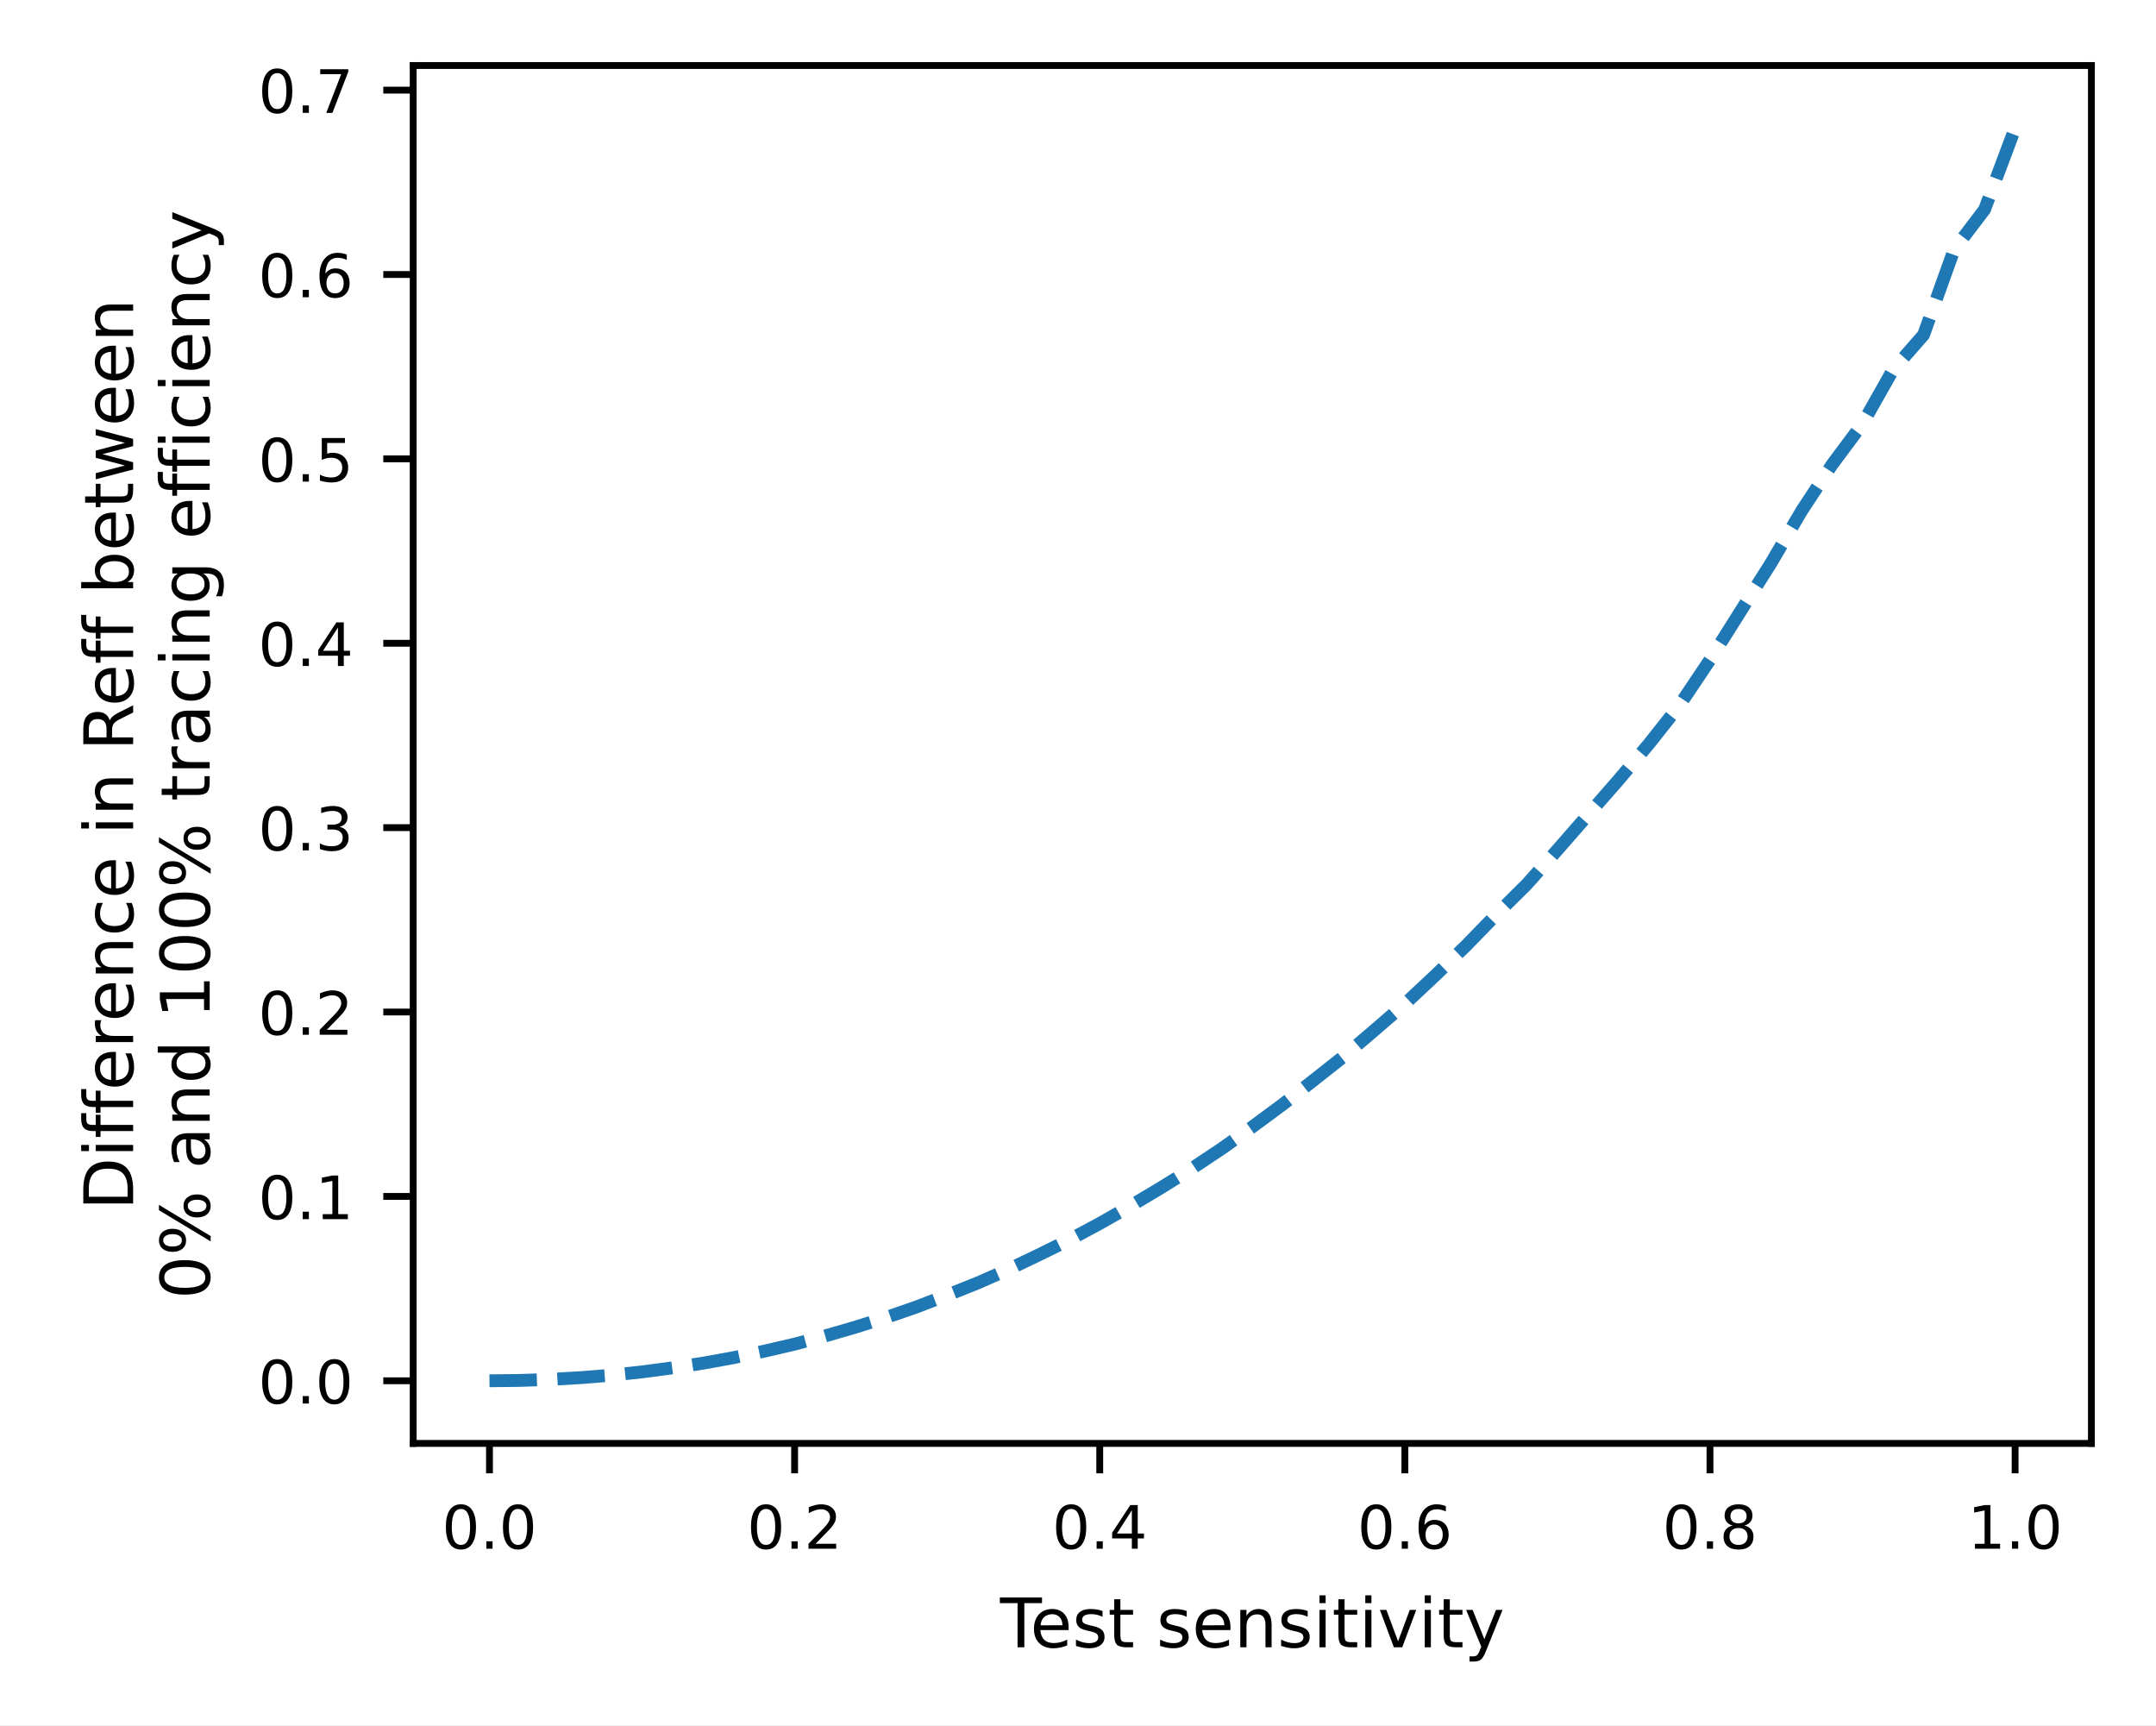
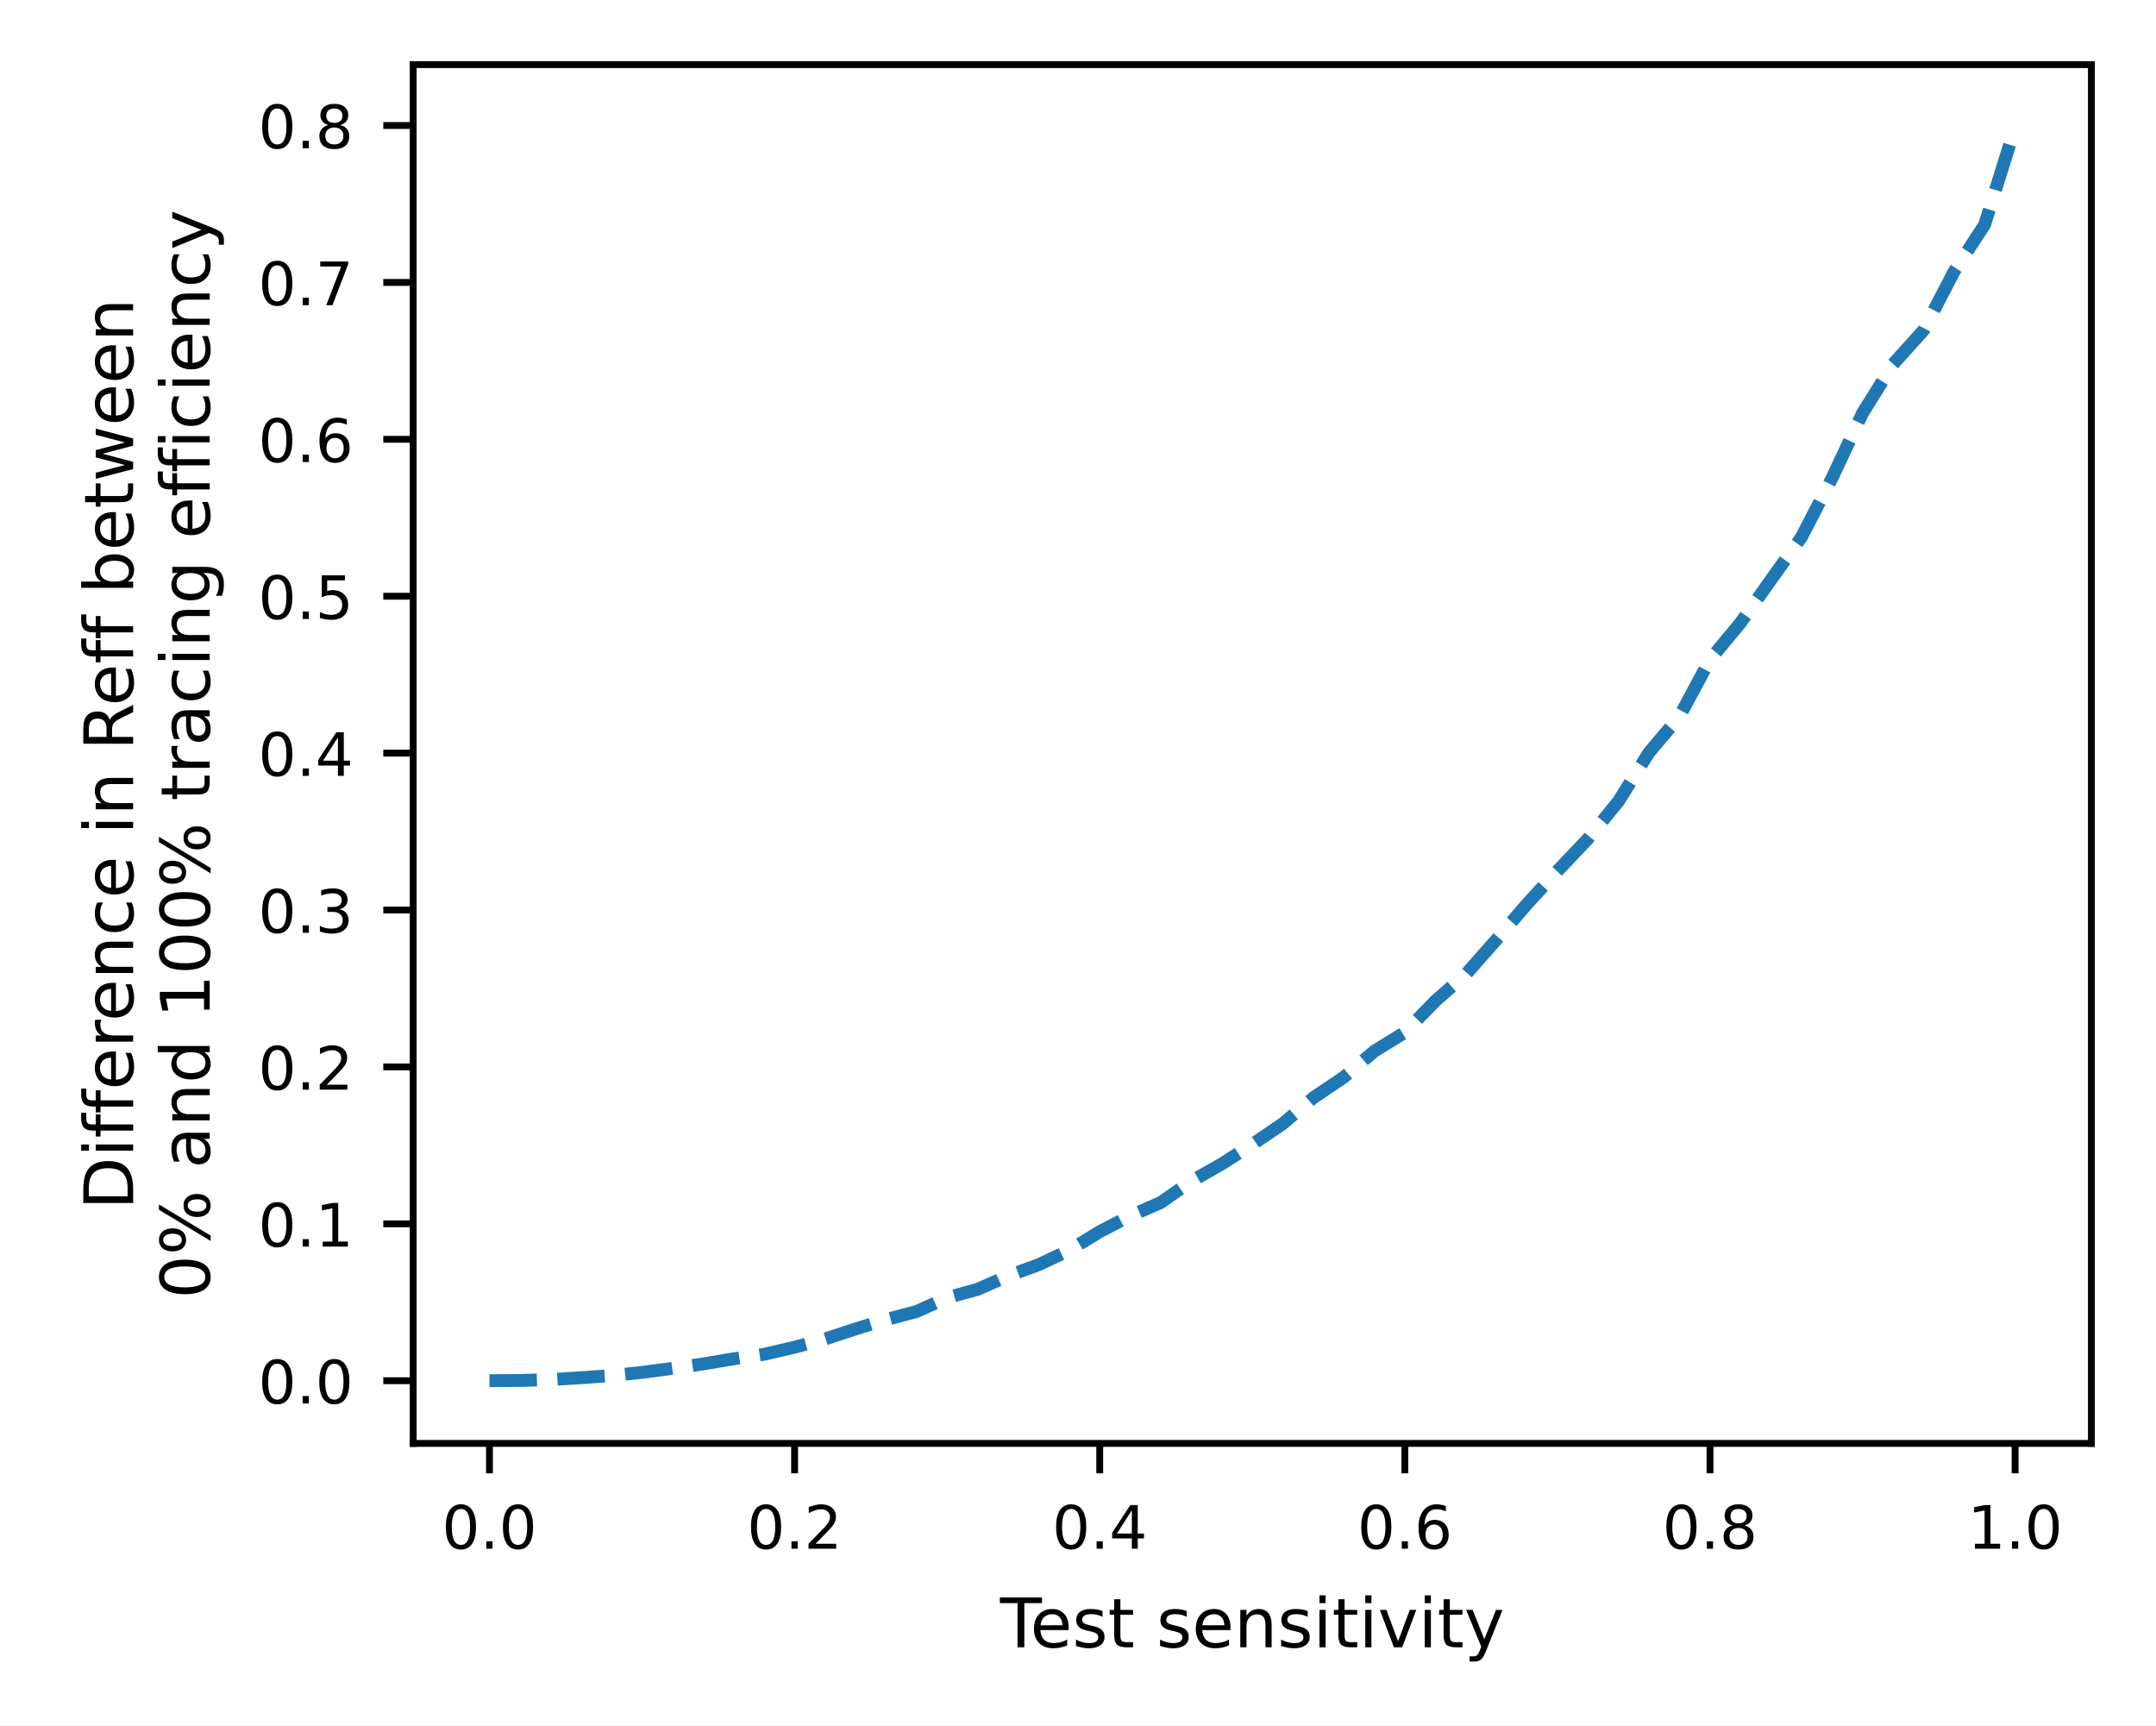
<svg xmlns="http://www.w3.org/2000/svg" xmlns:xlink="http://www.w3.org/1999/xlink" width="252.283pt" height="201.827pt" viewBox="0 0 252.283 201.827" version="1.1">
  <defs>
    <style type="text/css">*{stroke-linejoin: round; stroke-linecap: butt}</style>
  </defs>
  <g id="figure_1">
    <g id="patch_1">
      <path d="M 0 201.827  L 252.283 201.827  L 252.283 0  L 0 0  z " style="fill: #ffffff" />
    </g>
    <g id="axes_1">
      <g id="patch_2">
-         <path d="M 48.35 168.867  L 244.723 168.867  L 244.723 7.665  L 48.35 7.665  z " style="fill: #ffffff" />
+         <path d="M 48.35 168.867  L 244.723 168.867  L 244.723 7.56  L 48.35 7.56  z " style="fill: #ffffff" />
      </g>
      <g id="matplotlib.axis_1">
        <g id="xtick_1">
          <g id="line2d_1">
            <defs>
-               <path id="maf9d35ef68" d="M 0 0  L 0 3.5  " style="stroke: #000000; stroke-width: 0.8" />
-             </defs>
-             <g>
-               <use xlink:href="#maf9d35ef68" x="57.276" y="168.867" style="stroke: #000000; stroke-width: 0.8" />
+               <path id="m6f8988e4f6" d="M 0 0  L 0 3.5  " style="stroke: #000000; stroke-width: 0.8" />
+             </defs>
+             <g>
+               <use xlink:href="#m6f8988e4f6" x="57.276" y="168.867" style="stroke: #000000; stroke-width: 0.8" />
            </g>
          </g>
          <g id="text_1">
            <g transform="translate(51.70997 181.1857) scale(0.07 -0.07)">
              <defs>
                <path id="DejaVuSans-30" d="M 2034 4250  Q 1547 4250 1301 3770  Q 1056 3291 1056 2328  Q 1056 1369 1301 889  Q 1547 409 2034 409  Q 2525 409 2770 889  Q 3016 1369 3016 2328  Q 3016 3291 2770 3770  Q 2525 4250 2034 4250  z M 2034 4750  Q 2819 4750 3233 4129  Q 3647 3509 3647 2328  Q 3647 1150 3233 529  Q 2819 -91 2034 -91  Q 1250 -91 836 529  Q 422 1150 422 2328  Q 422 3509 836 4129  Q 1250 4750 2034 4750  z " transform="scale(0.015625)" />
                <path id="DejaVuSans-2e" d="M 684 794  L 1344 794  L 1344 0  L 684 0  L 684 794  z " transform="scale(0.015625)" />
              </defs>
              <use xlink:href="#DejaVuSans-30" />
              <use xlink:href="#DejaVuSans-2e" transform="translate(63.62305 0)" />
              <use xlink:href="#DejaVuSans-30" transform="translate(95.41016 0)" />
            </g>
          </g>
        </g>
        <g id="xtick_2">
          <g id="line2d_2">
            <g>
-               <use xlink:href="#maf9d35ef68" x="92.98" y="168.867" style="stroke: #000000; stroke-width: 0.8" />
+               <use xlink:href="#m6f8988e4f6" x="92.98" y="168.867" style="stroke: #000000; stroke-width: 0.8" />
            </g>
          </g>
          <g id="text_2">
            <g transform="translate(87.41424 181.1857) scale(0.07 -0.07)">
              <defs>
                <path id="DejaVuSans-32" d="M 1228 531  L 3431 531  L 3431 0  L 469 0  L 469 531  Q 828 903 1448 1529  Q 2069 2156 2228 2338  Q 2531 2678 2651 2914  Q 2772 3150 2772 3378  Q 2772 3750 2511 3984  Q 2250 4219 1831 4219  Q 1534 4219 1204 4116  Q 875 4013 500 3803  L 500 4441  Q 881 4594 1212 4672  Q 1544 4750 1819 4750  Q 2544 4750 2975 4387  Q 3406 4025 3406 3419  Q 3406 3131 3298 2873  Q 3191 2616 2906 2266  Q 2828 2175 2409 1742  Q 1991 1309 1228 531  z " transform="scale(0.015625)" />
              </defs>
              <use xlink:href="#DejaVuSans-30" />
              <use xlink:href="#DejaVuSans-2e" transform="translate(63.62305 0)" />
              <use xlink:href="#DejaVuSans-32" transform="translate(95.41016 0)" />
            </g>
          </g>
        </g>
        <g id="xtick_3">
          <g id="line2d_3">
            <g>
-               <use xlink:href="#maf9d35ef68" x="128.685" y="168.867" style="stroke: #000000; stroke-width: 0.8" />
+               <use xlink:href="#m6f8988e4f6" x="128.685" y="168.867" style="stroke: #000000; stroke-width: 0.8" />
            </g>
          </g>
          <g id="text_3">
            <g transform="translate(123.1185 181.1857) scale(0.07 -0.07)">
              <defs>
                <path id="DejaVuSans-34" d="M 2419 4116  L 825 1625  L 2419 1625  L 2419 4116  z M 2253 4666  L 3047 4666  L 3047 1625  L 3713 1625  L 3713 1100  L 3047 1100  L 3047 0  L 2419 0  L 2419 1100  L 313 1100  L 313 1709  L 2253 4666  z " transform="scale(0.015625)" />
              </defs>
              <use xlink:href="#DejaVuSans-30" />
              <use xlink:href="#DejaVuSans-2e" transform="translate(63.62305 0)" />
              <use xlink:href="#DejaVuSans-34" transform="translate(95.41016 0)" />
            </g>
          </g>
        </g>
        <g id="xtick_4">
          <g id="line2d_4">
            <g>
-               <use xlink:href="#maf9d35ef68" x="164.389" y="168.867" style="stroke: #000000; stroke-width: 0.8" />
+               <use xlink:href="#m6f8988e4f6" x="164.389" y="168.867" style="stroke: #000000; stroke-width: 0.8" />
            </g>
          </g>
          <g id="text_4">
            <g transform="translate(158.8228 181.1857) scale(0.07 -0.07)">
              <defs>
                <path id="DejaVuSans-36" d="M 2113 2584  Q 1688 2584 1439 2293  Q 1191 2003 1191 1497  Q 1191 994 1439 701  Q 1688 409 2113 409  Q 2538 409 2786 701  Q 3034 994 3034 1497  Q 3034 2003 2786 2293  Q 2538 2584 2113 2584  z M 3366 4563  L 3366 3988  Q 3128 4100 2886 4159  Q 2644 4219 2406 4219  Q 1781 4219 1451 3797  Q 1122 3375 1075 2522  Q 1259 2794 1537 2939  Q 1816 3084 2150 3084  Q 2853 3084 3261 2657  Q 3669 2231 3669 1497  Q 3669 778 3244 343  Q 2819 -91 2113 -91  Q 1303 -91 875 529  Q 447 1150 447 2328  Q 447 3434 972 4092  Q 1497 4750 2381 4750  Q 2619 4750 2861 4703  Q 3103 4656 3366 4563  z " transform="scale(0.015625)" />
              </defs>
              <use xlink:href="#DejaVuSans-30" />
              <use xlink:href="#DejaVuSans-2e" transform="translate(63.62305 0)" />
              <use xlink:href="#DejaVuSans-36" transform="translate(95.41016 0)" />
            </g>
          </g>
        </g>
        <g id="xtick_5">
          <g id="line2d_5">
            <g>
-               <use xlink:href="#maf9d35ef68" x="200.093" y="168.867" style="stroke: #000000; stroke-width: 0.8" />
+               <use xlink:href="#m6f8988e4f6" x="200.093" y="168.867" style="stroke: #000000; stroke-width: 0.8" />
            </g>
          </g>
          <g id="text_5">
            <g transform="translate(194.527 181.1857) scale(0.07 -0.07)">
              <defs>
                <path id="DejaVuSans-38" d="M 2034 2216  Q 1584 2216 1326 1975  Q 1069 1734 1069 1313  Q 1069 891 1326 650  Q 1584 409 2034 409  Q 2484 409 2743 651  Q 3003 894 3003 1313  Q 3003 1734 2745 1975  Q 2488 2216 2034 2216  z M 1403 2484  Q 997 2584 770 2862  Q 544 3141 544 3541  Q 544 4100 942 4425  Q 1341 4750 2034 4750  Q 2731 4750 3128 4425  Q 3525 4100 3525 3541  Q 3525 3141 3298 2862  Q 3072 2584 2669 2484  Q 3125 2378 3379 2068  Q 3634 1759 3634 1313  Q 3634 634 3220 271  Q 2806 -91 2034 -91  Q 1263 -91 848 271  Q 434 634 434 1313  Q 434 1759 690 2068  Q 947 2378 1403 2484  z M 1172 3481  Q 1172 3119 1398 2916  Q 1625 2713 2034 2713  Q 2441 2713 2670 2916  Q 2900 3119 2900 3481  Q 2900 3844 2670 4047  Q 2441 4250 2034 4250  Q 1625 4250 1398 4047  Q 1172 3844 1172 3481  z " transform="scale(0.015625)" />
              </defs>
              <use xlink:href="#DejaVuSans-30" />
              <use xlink:href="#DejaVuSans-2e" transform="translate(63.62305 0)" />
              <use xlink:href="#DejaVuSans-38" transform="translate(95.41016 0)" />
            </g>
          </g>
        </g>
        <g id="xtick_6">
          <g id="line2d_6">
            <g>
-               <use xlink:href="#maf9d35ef68" x="235.797" y="168.867" style="stroke: #000000; stroke-width: 0.8" />
+               <use xlink:href="#m6f8988e4f6" x="235.797" y="168.867" style="stroke: #000000; stroke-width: 0.8" />
            </g>
          </g>
          <g id="text_6">
            <g transform="translate(230.2313 181.1857) scale(0.07 -0.07)">
              <defs>
                <path id="DejaVuSans-31" d="M 794 531  L 1825 531  L 1825 4091  L 703 3866  L 703 4441  L 1819 4666  L 2450 4666  L 2450 531  L 3481 531  L 3481 0  L 794 0  L 794 531  z " transform="scale(0.015625)" />
              </defs>
              <use xlink:href="#DejaVuSans-31" />
              <use xlink:href="#DejaVuSans-2e" transform="translate(63.62305 0)" />
              <use xlink:href="#DejaVuSans-30" transform="translate(95.41016 0)" />
            </g>
          </g>
        </g>
        <g id="text_7">
          <g transform="translate(117.0205 192.7202) scale(0.08 -0.08)">
            <defs>
              <path id="DejaVuSans-54" d="M -19 4666  L 3928 4666  L 3928 4134  L 2272 4134  L 2272 0  L 1638 0  L 1638 4134  L -19 4134  L -19 4666  z " transform="scale(0.015625)" />
              <path id="DejaVuSans-65" d="M 3597 1894  L 3597 1613  L 953 1613  Q 991 1019 1311 708  Q 1631 397 2203 397  Q 2534 397 2845 478  Q 3156 559 3463 722  L 3463 178  Q 3153 47 2828 -22  Q 2503 -91 2169 -91  Q 1331 -91 842 396  Q 353 884 353 1716  Q 353 2575 817 3079  Q 1281 3584 2069 3584  Q 2775 3584 3186 3129  Q 3597 2675 3597 1894  z M 3022 2063  Q 3016 2534 2758 2815  Q 2500 3097 2075 3097  Q 1594 3097 1305 2825  Q 1016 2553 972 2059  L 3022 2063  z " transform="scale(0.015625)" />
              <path id="DejaVuSans-73" d="M 2834 3397  L 2834 2853  Q 2591 2978 2328 3040  Q 2066 3103 1784 3103  Q 1356 3103 1142 2972  Q 928 2841 928 2578  Q 928 2378 1081 2264  Q 1234 2150 1697 2047  L 1894 2003  Q 2506 1872 2764 1633  Q 3022 1394 3022 966  Q 3022 478 2636 193  Q 2250 -91 1575 -91  Q 1294 -91 989 -36  Q 684 19 347 128  L 347 722  Q 666 556 975 473  Q 1284 391 1588 391  Q 1994 391 2212 530  Q 2431 669 2431 922  Q 2431 1156 2273 1281  Q 2116 1406 1581 1522  L 1381 1569  Q 847 1681 609 1914  Q 372 2147 372 2553  Q 372 3047 722 3315  Q 1072 3584 1716 3584  Q 2034 3584 2315 3537  Q 2597 3491 2834 3397  z " transform="scale(0.015625)" />
              <path id="DejaVuSans-74" d="M 1172 4494  L 1172 3500  L 2356 3500  L 2356 3053  L 1172 3053  L 1172 1153  Q 1172 725 1289 603  Q 1406 481 1766 481  L 2356 481  L 2356 0  L 1766 0  Q 1100 0 847 248  Q 594 497 594 1153  L 594 3053  L 172 3053  L 172 3500  L 594 3500  L 594 4494  L 1172 4494  z " transform="scale(0.015625)" />
              <path id="DejaVuSans-20" transform="scale(0.015625)" />
              <path id="DejaVuSans-6e" d="M 3513 2113  L 3513 0  L 2938 0  L 2938 2094  Q 2938 2591 2744 2837  Q 2550 3084 2163 3084  Q 1697 3084 1428 2787  Q 1159 2491 1159 1978  L 1159 0  L 581 0  L 581 3500  L 1159 3500  L 1159 2956  Q 1366 3272 1645 3428  Q 1925 3584 2291 3584  Q 2894 3584 3203 3211  Q 3513 2838 3513 2113  z " transform="scale(0.015625)" />
              <path id="DejaVuSans-69" d="M 603 3500  L 1178 3500  L 1178 0  L 603 0  L 603 3500  z M 603 4863  L 1178 4863  L 1178 4134  L 603 4134  L 603 4863  z " transform="scale(0.015625)" />
              <path id="DejaVuSans-76" d="M 191 3500  L 800 3500  L 1894 563  L 2988 3500  L 3597 3500  L 2284 0  L 1503 0  L 191 3500  z " transform="scale(0.015625)" />
              <path id="DejaVuSans-79" d="M 2059 -325  Q 1816 -950 1584 -1140  Q 1353 -1331 966 -1331  L 506 -1331  L 506 -850  L 844 -850  Q 1081 -850 1212 -737  Q 1344 -625 1503 -206  L 1606 56  L 191 3500  L 800 3500  L 1894 763  L 2988 3500  L 3597 3500  L 2059 -325  z " transform="scale(0.015625)" />
            </defs>
            <use xlink:href="#DejaVuSans-54" />
            <use xlink:href="#DejaVuSans-65" transform="translate(44.08398 0)" />
            <use xlink:href="#DejaVuSans-73" transform="translate(105.6074 0)" />
            <use xlink:href="#DejaVuSans-74" transform="translate(157.707 0)" />
            <use xlink:href="#DejaVuSans-20" transform="translate(196.916 0)" />
            <use xlink:href="#DejaVuSans-73" transform="translate(228.7031 0)" />
            <use xlink:href="#DejaVuSans-65" transform="translate(280.8027 0)" />
            <use xlink:href="#DejaVuSans-6e" transform="translate(342.3262 0)" />
            <use xlink:href="#DejaVuSans-73" transform="translate(405.7051 0)" />
            <use xlink:href="#DejaVuSans-69" transform="translate(457.8047 0)" />
            <use xlink:href="#DejaVuSans-74" transform="translate(485.5879 0)" />
            <use xlink:href="#DejaVuSans-69" transform="translate(524.7969 0)" />
            <use xlink:href="#DejaVuSans-76" transform="translate(552.5801 0)" />
            <use xlink:href="#DejaVuSans-69" transform="translate(611.7598 0)" />
            <use xlink:href="#DejaVuSans-74" transform="translate(639.543 0)" />
            <use xlink:href="#DejaVuSans-79" transform="translate(678.752 0)" />
          </g>
        </g>
      </g>
      <g id="matplotlib.axis_2">
        <g id="ytick_1">
          <g id="line2d_7">
            <defs>
-               <path id="m3f39ae9265" d="M 0 0  L -3.5 0  " style="stroke: #000000; stroke-width: 0.8" />
-             </defs>
-             <g>
-               <use xlink:href="#m3f39ae9265" x="48.35" y="161.539" style="stroke: #000000; stroke-width: 0.8" />
+               <path id="m67a437991c" d="M 0 0  L -3.5 0  " style="stroke: #000000; stroke-width: 0.8" />
+             </defs>
+             <g>
+               <use xlink:href="#m67a437991c" x="48.35" y="161.535" style="stroke: #000000; stroke-width: 0.8" />
            </g>
          </g>
          <g id="text_8">
-             <g transform="translate(30.21781 164.1989) scale(0.07 -0.07)">
+             <g transform="translate(30.21781 164.1941) scale(0.07 -0.07)">
              <use xlink:href="#DejaVuSans-30" />
              <use xlink:href="#DejaVuSans-2e" transform="translate(63.62305 0)" />
              <use xlink:href="#DejaVuSans-30" transform="translate(95.41016 0)" />
            </g>
          </g>
        </g>
        <g id="ytick_2">
          <g id="line2d_8">
            <g>
-               <use xlink:href="#m3f39ae9265" x="48.35" y="139.969" style="stroke: #000000; stroke-width: 0.8" />
+               <use xlink:href="#m67a437991c" x="48.35" y="143.178" style="stroke: #000000; stroke-width: 0.8" />
            </g>
          </g>
          <g id="text_9">
-             <g transform="translate(30.21781 142.628) scale(0.07 -0.07)">
+             <g transform="translate(30.21781 145.8379) scale(0.07 -0.07)">
              <use xlink:href="#DejaVuSans-30" />
              <use xlink:href="#DejaVuSans-2e" transform="translate(63.62305 0)" />
              <use xlink:href="#DejaVuSans-31" transform="translate(95.41016 0)" />
            </g>
          </g>
        </g>
        <g id="ytick_3">
          <g id="line2d_9">
            <g>
-               <use xlink:href="#m3f39ae9265" x="48.35" y="118.398" style="stroke: #000000; stroke-width: 0.8" />
+               <use xlink:href="#m67a437991c" x="48.35" y="124.822" style="stroke: #000000; stroke-width: 0.8" />
            </g>
          </g>
          <g id="text_10">
-             <g transform="translate(30.21781 121.0572) scale(0.07 -0.07)">
+             <g transform="translate(30.21781 127.4818) scale(0.07 -0.07)">
              <use xlink:href="#DejaVuSans-30" />
              <use xlink:href="#DejaVuSans-2e" transform="translate(63.62305 0)" />
              <use xlink:href="#DejaVuSans-32" transform="translate(95.41016 0)" />
            </g>
          </g>
        </g>
        <g id="ytick_4">
          <g id="line2d_10">
            <g>
-               <use xlink:href="#m3f39ae9265" x="48.35" y="96.827" style="stroke: #000000; stroke-width: 0.8" />
+               <use xlink:href="#m67a437991c" x="48.35" y="106.466" style="stroke: #000000; stroke-width: 0.8" />
            </g>
          </g>
          <g id="text_11">
-             <g transform="translate(30.21781 99.48633) scale(0.07 -0.07)">
+             <g transform="translate(30.21781 109.1256) scale(0.07 -0.07)">
              <defs>
                <path id="DejaVuSans-33" d="M 2597 2516  Q 3050 2419 3304 2112  Q 3559 1806 3559 1356  Q 3559 666 3084 287  Q 2609 -91 1734 -91  Q 1441 -91 1130 -33  Q 819 25 488 141  L 488 750  Q 750 597 1062 519  Q 1375 441 1716 441  Q 2309 441 2620 675  Q 2931 909 2931 1356  Q 2931 1769 2642 2001  Q 2353 2234 1838 2234  L 1294 2234  L 1294 2753  L 1863 2753  Q 2328 2753 2575 2939  Q 2822 3125 2822 3475  Q 2822 3834 2567 4026  Q 2313 4219 1838 4219  Q 1578 4219 1281 4162  Q 984 4106 628 3988  L 628 4550  Q 988 4650 1302 4700  Q 1616 4750 1894 4750  Q 2613 4750 3031 4423  Q 3450 4097 3450 3541  Q 3450 3153 3228 2886  Q 3006 2619 2597 2516  z " transform="scale(0.015625)" />
              </defs>
              <use xlink:href="#DejaVuSans-30" />
              <use xlink:href="#DejaVuSans-2e" transform="translate(63.62305 0)" />
              <use xlink:href="#DejaVuSans-33" transform="translate(95.41016 0)" />
            </g>
          </g>
        </g>
        <g id="ytick_5">
          <g id="line2d_11">
            <g>
-               <use xlink:href="#m3f39ae9265" x="48.35" y="75.256" style="stroke: #000000; stroke-width: 0.8" />
+               <use xlink:href="#m67a437991c" x="48.35" y="88.11" style="stroke: #000000; stroke-width: 0.8" />
            </g>
          </g>
          <g id="text_12">
-             <g transform="translate(30.21781 77.91548) scale(0.07 -0.07)">
+             <g transform="translate(30.21781 90.76945) scale(0.07 -0.07)">
              <use xlink:href="#DejaVuSans-30" />
              <use xlink:href="#DejaVuSans-2e" transform="translate(63.62305 0)" />
              <use xlink:href="#DejaVuSans-34" transform="translate(95.41016 0)" />
            </g>
          </g>
        </g>
        <g id="ytick_6">
          <g id="line2d_12">
            <g>
-               <use xlink:href="#m3f39ae9265" x="48.35" y="53.685" style="stroke: #000000; stroke-width: 0.8" />
+               <use xlink:href="#m67a437991c" x="48.35" y="69.754" style="stroke: #000000; stroke-width: 0.8" />
            </g>
          </g>
          <g id="text_13">
-             <g transform="translate(30.21781 56.34464) scale(0.07 -0.07)">
+             <g transform="translate(30.21781 72.41329) scale(0.07 -0.07)">
              <defs>
                <path id="DejaVuSans-35" d="M 691 4666  L 3169 4666  L 3169 4134  L 1269 4134  L 1269 2991  Q 1406 3038 1543 3061  Q 1681 3084 1819 3084  Q 2600 3084 3056 2656  Q 3513 2228 3513 1497  Q 3513 744 3044 326  Q 2575 -91 1722 -91  Q 1428 -91 1123 -41  Q 819 9 494 109  L 494 744  Q 775 591 1075 516  Q 1375 441 1709 441  Q 2250 441 2565 725  Q 2881 1009 2881 1497  Q 2881 1984 2565 2268  Q 2250 2553 1709 2553  Q 1456 2553 1204 2497  Q 953 2441 691 2322  L 691 4666  z " transform="scale(0.015625)" />
              </defs>
              <use xlink:href="#DejaVuSans-30" />
              <use xlink:href="#DejaVuSans-2e" transform="translate(63.62305 0)" />
              <use xlink:href="#DejaVuSans-35" transform="translate(95.41016 0)" />
            </g>
          </g>
        </g>
        <g id="ytick_7">
          <g id="line2d_13">
            <g>
-               <use xlink:href="#m3f39ae9265" x="48.35" y="32.114" style="stroke: #000000; stroke-width: 0.8" />
+               <use xlink:href="#m67a437991c" x="48.35" y="51.398" style="stroke: #000000; stroke-width: 0.8" />
            </g>
          </g>
          <g id="text_14">
-             <g transform="translate(30.21781 34.7738) scale(0.07 -0.07)">
+             <g transform="translate(30.21781 54.05713) scale(0.07 -0.07)">
              <use xlink:href="#DejaVuSans-30" />
              <use xlink:href="#DejaVuSans-2e" transform="translate(63.62305 0)" />
              <use xlink:href="#DejaVuSans-36" transform="translate(95.41016 0)" />
            </g>
          </g>
        </g>
        <g id="ytick_8">
          <g id="line2d_14">
            <g>
-               <use xlink:href="#m3f39ae9265" x="48.35" y="10.544" style="stroke: #000000; stroke-width: 0.8" />
+               <use xlink:href="#m67a437991c" x="48.35" y="33.042" style="stroke: #000000; stroke-width: 0.8" />
            </g>
          </g>
          <g id="text_15">
-             <g transform="translate(30.21781 13.20295) scale(0.07 -0.07)">
+             <g transform="translate(30.21781 35.70097) scale(0.07 -0.07)">
              <defs>
                <path id="DejaVuSans-37" d="M 525 4666  L 3525 4666  L 3525 4397  L 1831 0  L 1172 0  L 2766 4134  L 525 4134  L 525 4666  z " transform="scale(0.015625)" />
              </defs>
              <use xlink:href="#DejaVuSans-30" />
              <use xlink:href="#DejaVuSans-2e" transform="translate(63.62305 0)" />
              <use xlink:href="#DejaVuSans-37" transform="translate(95.41016 0)" />
            </g>
          </g>
        </g>
-         <g id="text_16">
-           <g transform="translate(15.57806 141.5801) rotate(-90) scale(0.08 -0.08)">
+         <g id="ytick_9">
+           <g id="line2d_15">
+             <g>
+               <use xlink:href="#m67a437991c" x="48.35" y="14.685" style="stroke: #000000; stroke-width: 0.8" />
+             </g>
+           </g>
+           <g id="text_16">
+             <g transform="translate(30.21781 17.34481) scale(0.07 -0.07)">
+               <use xlink:href="#DejaVuSans-30" />
+               <use xlink:href="#DejaVuSans-2e" transform="translate(63.62305 0)" />
+               <use xlink:href="#DejaVuSans-38" transform="translate(95.41016 0)" />
+             </g>
+           </g>
+         </g>
+         <g id="text_17">
+           <g transform="translate(15.57806 141.5278) rotate(-90) scale(0.08 -0.08)">
            <defs>
              <path id="DejaVuSans-44" d="M 1259 4147  L 1259 519  L 2022 519  Q 2988 519 3436 956  Q 3884 1394 3884 2338  Q 3884 3275 3436 3711  Q 2988 4147 2022 4147  L 1259 4147  z M 628 4666  L 1925 4666  Q 3281 4666 3915 4102  Q 4550 3538 4550 2338  Q 4550 1131 3912 565  Q 3275 0 1925 0  L 628 0  L 628 4666  z " transform="scale(0.015625)" />
              <path id="DejaVuSans-66" d="M 2375 4863  L 2375 4384  L 1825 4384  Q 1516 4384 1395 4259  Q 1275 4134 1275 3809  L 1275 3500  L 2222 3500  L 2222 3053  L 1275 3053  L 1275 0  L 697 0  L 697 3053  L 147 3053  L 147 3500  L 697 3500  L 697 3744  Q 697 4328 969 4595  Q 1241 4863 1831 4863  L 2375 4863  z " transform="scale(0.015625)" />
              <path id="DejaVuSans-72" d="M 2631 2963  Q 2534 3019 2420 3045  Q 2306 3072 2169 3072  Q 1681 3072 1420 2755  Q 1159 2438 1159 1844  L 1159 0  L 581 0  L 581 3500  L 1159 3500  L 1159 2956  Q 1341 3275 1631 3429  Q 1922 3584 2338 3584  Q 2397 3584 2469 3576  Q 2541 3569 2628 3553  L 2631 2963  z " transform="scale(0.015625)" />
              <path id="DejaVuSans-63" d="M 3122 3366  L 3122 2828  Q 2878 2963 2633 3030  Q 2388 3097 2138 3097  Q 1578 3097 1268 2742  Q 959 2388 959 1747  Q 959 1106 1268 751  Q 1578 397 2138 397  Q 2388 397 2633 464  Q 2878 531 3122 666  L 3122 134  Q 2881 22 2623 -34  Q 2366 -91 2075 -91  Q 1284 -91 818 406  Q 353 903 353 1747  Q 353 2603 823 3093  Q 1294 3584 2113 3584  Q 2378 3584 2631 3529  Q 2884 3475 3122 3366  z " transform="scale(0.015625)" />
              <path id="DejaVuSans-52" d="M 2841 2188  Q 3044 2119 3236 1894  Q 3428 1669 3622 1275  L 4263 0  L 3584 0  L 2988 1197  Q 2756 1666 2539 1819  Q 2322 1972 1947 1972  L 1259 1972  L 1259 0  L 628 0  L 628 4666  L 2053 4666  Q 2853 4666 3247 4331  Q 3641 3997 3641 3322  Q 3641 2881 3436 2590  Q 3231 2300 2841 2188  z M 1259 4147  L 1259 2491  L 2053 2491  Q 2509 2491 2742 2702  Q 2975 2913 2975 3322  Q 2975 3731 2742 3939  Q 2509 4147 2053 4147  L 1259 4147  z " transform="scale(0.015625)" />
              <path id="DejaVuSans-62" d="M 3116 1747  Q 3116 2381 2855 2742  Q 2594 3103 2138 3103  Q 1681 3103 1420 2742  Q 1159 2381 1159 1747  Q 1159 1113 1420 752  Q 1681 391 2138 391  Q 2594 391 2855 752  Q 3116 1113 3116 1747  z M 1159 2969  Q 1341 3281 1617 3432  Q 1894 3584 2278 3584  Q 2916 3584 3314 3078  Q 3713 2572 3713 1747  Q 3713 922 3314 415  Q 2916 -91 2278 -91  Q 1894 -91 1617 61  Q 1341 213 1159 525  L 1159 0  L 581 0  L 581 4863  L 1159 4863  L 1159 2969  z " transform="scale(0.015625)" />
              <path id="DejaVuSans-77" d="M 269 3500  L 844 3500  L 1563 769  L 2278 3500  L 2956 3500  L 3675 769  L 4391 3500  L 4966 3500  L 4050 0  L 3372 0  L 2619 2869  L 1863 0  L 1184 0  L 269 3500  z " transform="scale(0.015625)" />
            </defs>
            <use xlink:href="#DejaVuSans-44" />
            <use xlink:href="#DejaVuSans-69" transform="translate(77.00195 0)" />
            <use xlink:href="#DejaVuSans-66" transform="translate(104.7852 0)" />
            <use xlink:href="#DejaVuSans-66" transform="translate(139.9902 0)" />
            <use xlink:href="#DejaVuSans-65" transform="translate(175.1953 0)" />
            <use xlink:href="#DejaVuSans-72" transform="translate(236.7188 0)" />
            <use xlink:href="#DejaVuSans-65" transform="translate(275.582 0)" />
            <use xlink:href="#DejaVuSans-6e" transform="translate(337.1055 0)" />
            <use xlink:href="#DejaVuSans-63" transform="translate(400.4844 0)" />
            <use xlink:href="#DejaVuSans-65" transform="translate(455.4648 0)" />
            <use xlink:href="#DejaVuSans-20" transform="translate(516.9883 0)" />
            <use xlink:href="#DejaVuSans-69" transform="translate(548.7754 0)" />
            <use xlink:href="#DejaVuSans-6e" transform="translate(576.5586 0)" />
            <use xlink:href="#DejaVuSans-20" transform="translate(639.9375 0)" />
            <use xlink:href="#DejaVuSans-52" transform="translate(671.7246 0)" />
            <use xlink:href="#DejaVuSans-65" transform="translate(736.707 0)" />
            <use xlink:href="#DejaVuSans-66" transform="translate(798.2305 0)" />
            <use xlink:href="#DejaVuSans-66" transform="translate(833.4355 0)" />
            <use xlink:href="#DejaVuSans-20" transform="translate(868.6406 0)" />
            <use xlink:href="#DejaVuSans-62" transform="translate(900.4277 0)" />
            <use xlink:href="#DejaVuSans-65" transform="translate(963.9043 0)" />
            <use xlink:href="#DejaVuSans-74" transform="translate(1025.428 0)" />
            <use xlink:href="#DejaVuSans-77" transform="translate(1064.637 0)" />
            <use xlink:href="#DejaVuSans-65" transform="translate(1146.424 0)" />
            <use xlink:href="#DejaVuSans-65" transform="translate(1207.947 0)" />
            <use xlink:href="#DejaVuSans-6e" transform="translate(1269.471 0)" />
          </g>
-           <g transform="translate(24.53781 151.9857) rotate(-90) scale(0.08 -0.08)">
+           <g transform="translate(24.53781 151.9334) rotate(-90) scale(0.08 -0.08)">
            <defs>
              <path id="DejaVuSans-25" d="M 4653 2053  Q 4381 2053 4226 1822  Q 4072 1591 4072 1178  Q 4072 772 4226 539  Q 4381 306 4653 306  Q 4919 306 5073 539  Q 5228 772 5228 1178  Q 5228 1588 5073 1820  Q 4919 2053 4653 2053  z M 4653 2450  Q 5147 2450 5437 2106  Q 5728 1763 5728 1178  Q 5728 594 5436 251  Q 5144 -91 4653 -91  Q 4153 -91 3862 251  Q 3572 594 3572 1178  Q 3572 1766 3864 2108  Q 4156 2450 4653 2450  z M 1428 4353  Q 1159 4353 1004 4120  Q 850 3888 850 3481  Q 850 3069 1003 2837  Q 1156 2606 1428 2606  Q 1700 2606 1854 2837  Q 2009 3069 2009 3481  Q 2009 3884 1853 4118  Q 1697 4353 1428 4353  z M 4250 4750  L 4750 4750  L 1831 -91  L 1331 -91  L 4250 4750  z M 1428 4750  Q 1922 4750 2215 4408  Q 2509 4066 2509 3481  Q 2509 2891 2217 2550  Q 1925 2209 1428 2209  Q 931 2209 642 2551  Q 353 2894 353 3481  Q 353 4063 643 4406  Q 934 4750 1428 4750  z " transform="scale(0.015625)" />
              <path id="DejaVuSans-61" d="M 2194 1759  Q 1497 1759 1228 1600  Q 959 1441 959 1056  Q 959 750 1161 570  Q 1363 391 1709 391  Q 2188 391 2477 730  Q 2766 1069 2766 1631  L 2766 1759  L 2194 1759  z M 3341 1997  L 3341 0  L 2766 0  L 2766 531  Q 2569 213 2275 61  Q 1981 -91 1556 -91  Q 1019 -91 701 211  Q 384 513 384 1019  Q 384 1609 779 1909  Q 1175 2209 1959 2209  L 2766 2209  L 2766 2266  Q 2766 2663 2505 2880  Q 2244 3097 1772 3097  Q 1472 3097 1187 3025  Q 903 2953 641 2809  L 641 3341  Q 956 3463 1253 3523  Q 1550 3584 1831 3584  Q 2591 3584 2966 3190  Q 3341 2797 3341 1997  z " transform="scale(0.015625)" />
              <path id="DejaVuSans-64" d="M 2906 2969  L 2906 4863  L 3481 4863  L 3481 0  L 2906 0  L 2906 525  Q 2725 213 2448 61  Q 2172 -91 1784 -91  Q 1150 -91 751 415  Q 353 922 353 1747  Q 353 2572 751 3078  Q 1150 3584 1784 3584  Q 2172 3584 2448 3432  Q 2725 3281 2906 2969  z M 947 1747  Q 947 1113 1208 752  Q 1469 391 1925 391  Q 2381 391 2643 752  Q 2906 1113 2906 1747  Q 2906 2381 2643 2742  Q 2381 3103 1925 3103  Q 1469 3103 1208 2742  Q 947 2381 947 1747  z " transform="scale(0.015625)" />
              <path id="DejaVuSans-67" d="M 2906 1791  Q 2906 2416 2648 2759  Q 2391 3103 1925 3103  Q 1463 3103 1205 2759  Q 947 2416 947 1791  Q 947 1169 1205 825  Q 1463 481 1925 481  Q 2391 481 2648 825  Q 2906 1169 2906 1791  z M 3481 434  Q 3481 -459 3084 -895  Q 2688 -1331 1869 -1331  Q 1566 -1331 1297 -1286  Q 1028 -1241 775 -1147  L 775 -588  Q 1028 -725 1275 -790  Q 1522 -856 1778 -856  Q 2344 -856 2625 -561  Q 2906 -266 2906 331  L 2906 616  Q 2728 306 2450 153  Q 2172 0 1784 0  Q 1141 0 747 490  Q 353 981 353 1791  Q 353 2603 747 3093  Q 1141 3584 1784 3584  Q 2172 3584 2450 3431  Q 2728 3278 2906 2969  L 2906 3500  L 3481 3500  L 3481 434  z " transform="scale(0.015625)" />
            </defs>
            <use xlink:href="#DejaVuSans-30" transform="translate(0 0.015625)" />
            <use xlink:href="#DejaVuSans-25" transform="translate(63.62305 0.015625)" />
            <use xlink:href="#DejaVuSans-20" transform="translate(158.6426 0.015625)" />
            <use xlink:href="#DejaVuSans-61" transform="translate(190.4297 0.015625)" />
            <use xlink:href="#DejaVuSans-6e" transform="translate(251.709 0.015625)" />
            <use xlink:href="#DejaVuSans-64" transform="translate(315.0879 0.015625)" />
            <use xlink:href="#DejaVuSans-20" transform="translate(378.5645 0.015625)" />
            <use xlink:href="#DejaVuSans-31" transform="translate(410.3516 0.015625)" />
            <use xlink:href="#DejaVuSans-30" transform="translate(473.9746 0.015625)" />
            <use xlink:href="#DejaVuSans-30" transform="translate(537.5977 0.015625)" />
            <use xlink:href="#DejaVuSans-25" transform="translate(601.2207 0.015625)" />
            <use xlink:href="#DejaVuSans-20" transform="translate(696.2402 0.015625)" />
            <use xlink:href="#DejaVuSans-74" transform="translate(728.0273 0.015625)" />
            <use xlink:href="#DejaVuSans-72" transform="translate(767.2363 0.015625)" />
            <use xlink:href="#DejaVuSans-61" transform="translate(808.3496 0.015625)" />
            <use xlink:href="#DejaVuSans-63" transform="translate(869.6289 0.015625)" />
            <use xlink:href="#DejaVuSans-69" transform="translate(924.6094 0.015625)" />
            <use xlink:href="#DejaVuSans-6e" transform="translate(952.3926 0.015625)" />
            <use xlink:href="#DejaVuSans-67" transform="translate(1015.771 0.015625)" />
            <use xlink:href="#DejaVuSans-20" transform="translate(1079.248 0.015625)" />
            <use xlink:href="#DejaVuSans-65" transform="translate(1111.035 0.015625)" />
            <use xlink:href="#DejaVuSans-66" transform="translate(1172.559 0.015625)" />
            <use xlink:href="#DejaVuSans-66" transform="translate(1207.764 0.015625)" />
            <use xlink:href="#DejaVuSans-69" transform="translate(1242.969 0.015625)" />
            <use xlink:href="#DejaVuSans-63" transform="translate(1270.752 0.015625)" />
            <use xlink:href="#DejaVuSans-69" transform="translate(1325.732 0.015625)" />
            <use xlink:href="#DejaVuSans-65" transform="translate(1353.516 0.015625)" />
            <use xlink:href="#DejaVuSans-6e" transform="translate(1415.039 0.015625)" />
            <use xlink:href="#DejaVuSans-63" transform="translate(1478.418 0.015625)" />
            <use xlink:href="#DejaVuSans-79" transform="translate(1533.398 0.015625)" />
          </g>
        </g>
      </g>
-       <g id="line2d_15">
-         <path d="M 57.276 161.539  L 60.846 161.499  L 64.417 161.376  L 67.987 161.169  L 71.558 160.882  L 75.128 160.5  L 78.699 160.028  L 82.269 159.48  L 85.839 158.833  L 89.41 158.08  L 92.98 157.251  L 96.551 156.294  L 100.121 155.257  L 103.692 154.133  L 107.262 152.894  L 110.832 151.521  L 114.403 150.095  L 117.973 148.522  L 121.544 146.814  L 125.114 145.052  L 128.685 143.136  L 132.255 141.102  L 135.825 138.973  L 139.396 136.753  L 142.966 134.375  L 146.537 131.838  L 150.107 129.199  L 153.678 126.405  L 157.248 123.581  L 160.818 120.539  L 164.389 117.446  L 167.959 114.105  L 171.53 110.654  L 175.1 106.986  L 178.671 103.441  L 182.241 99.427  L 185.811 95.342  L 189.382 91.257  L 192.952 87.031  L 196.523 82.515  L 200.093 77.196  L 203.664 71.523  L 207.234 65.875  L 210.804 59.785  L 214.375 54.357  L 217.945 49.568  L 221.516 43.252  L 225.086 39.176  L 228.657 29.204  L 232.227 24.506  L 235.797 14.992  " clip-path="url(#pa9c7facf79)" style="fill: none; stroke-dasharray: 5.55,2.4; stroke-dashoffset: 0; stroke: #1f77b4; stroke-width: 1.5" />
+       <g id="line2d_16">
+         <path d="M 57.276 161.535  L 60.846 161.503  L 64.417 161.396  L 67.987 161.183  L 71.558 160.927  L 75.128 160.559  L 78.699 160.081  L 82.269 159.568  L 85.839 158.971  L 89.41 158.441  L 92.98 157.612  L 96.551 156.652  L 100.121 155.472  L 103.692 154.38  L 107.262 153.435  L 110.832 151.818  L 114.403 150.834  L 117.973 149.261  L 121.544 147.955  L 125.114 146.28  L 128.685 144.093  L 132.255 142.244  L 135.825 140.686  L 139.396 138.19  L 142.966 136.17  L 146.537 133.88  L 150.107 131.461  L 153.678 128.43  L 157.248 126.019  L 160.818 122.979  L 164.389 120.773  L 167.959 117.099  L 171.53 113.975  L 175.1 109.931  L 178.671 105.771  L 182.241 101.898  L 185.811 98.133  L 189.382 93.743  L 192.952 88.048  L 196.523 83.824  L 200.093 77.172  L 203.664 72.865  L 207.234 67.821  L 210.804 62.829  L 214.375 55.924  L 217.945 48.338  L 221.516 42.601  L 225.086 38.633  L 228.657 31.758  L 232.227 26.29  L 235.797 14.892  " clip-path="url(#p2199baeb75)" style="fill: none; stroke-dasharray: 5.55,2.4; stroke-dashoffset: 0; stroke: #1f77b4; stroke-width: 1.5" />
      </g>
      <g id="patch_3">
-         <path d="M 48.35 168.867  L 48.35 7.665  " style="fill: none; stroke: #000000; stroke-width: 0.8; stroke-linejoin: miter; stroke-linecap: square" />
+         <path d="M 48.35 168.867  L 48.35 7.56  " style="fill: none; stroke: #000000; stroke-width: 0.8; stroke-linejoin: miter; stroke-linecap: square" />
      </g>
      <g id="patch_4">
-         <path d="M 244.723 168.867  L 244.723 7.665  " style="fill: none; stroke: #000000; stroke-width: 0.8; stroke-linejoin: miter; stroke-linecap: square" />
+         <path d="M 244.723 168.867  L 244.723 7.56  " style="fill: none; stroke: #000000; stroke-width: 0.8; stroke-linejoin: miter; stroke-linecap: square" />
      </g>
      <g id="patch_5">
        <path d="M 48.35 168.867  L 244.723 168.867  " style="fill: none; stroke: #000000; stroke-width: 0.8; stroke-linejoin: miter; stroke-linecap: square" />
      </g>
      <g id="patch_6">
-         <path d="M 48.35 7.665  L 244.723 7.665  " style="fill: none; stroke: #000000; stroke-width: 0.8; stroke-linejoin: miter; stroke-linecap: square" />
+         <path d="M 48.35 7.56  L 244.723 7.56  " style="fill: none; stroke: #000000; stroke-width: 0.8; stroke-linejoin: miter; stroke-linecap: square" />
      </g>
    </g>
  </g>
  <defs>
-     <clipPath id="pa9c7facf79">
-       <rect x="48.35" y="7.665" width="196.373" height="161.202" />
+     <clipPath id="p2199baeb75">
+       <rect x="48.35" y="7.56" width="196.373" height="161.307" />
    </clipPath>
  </defs>
</svg>
